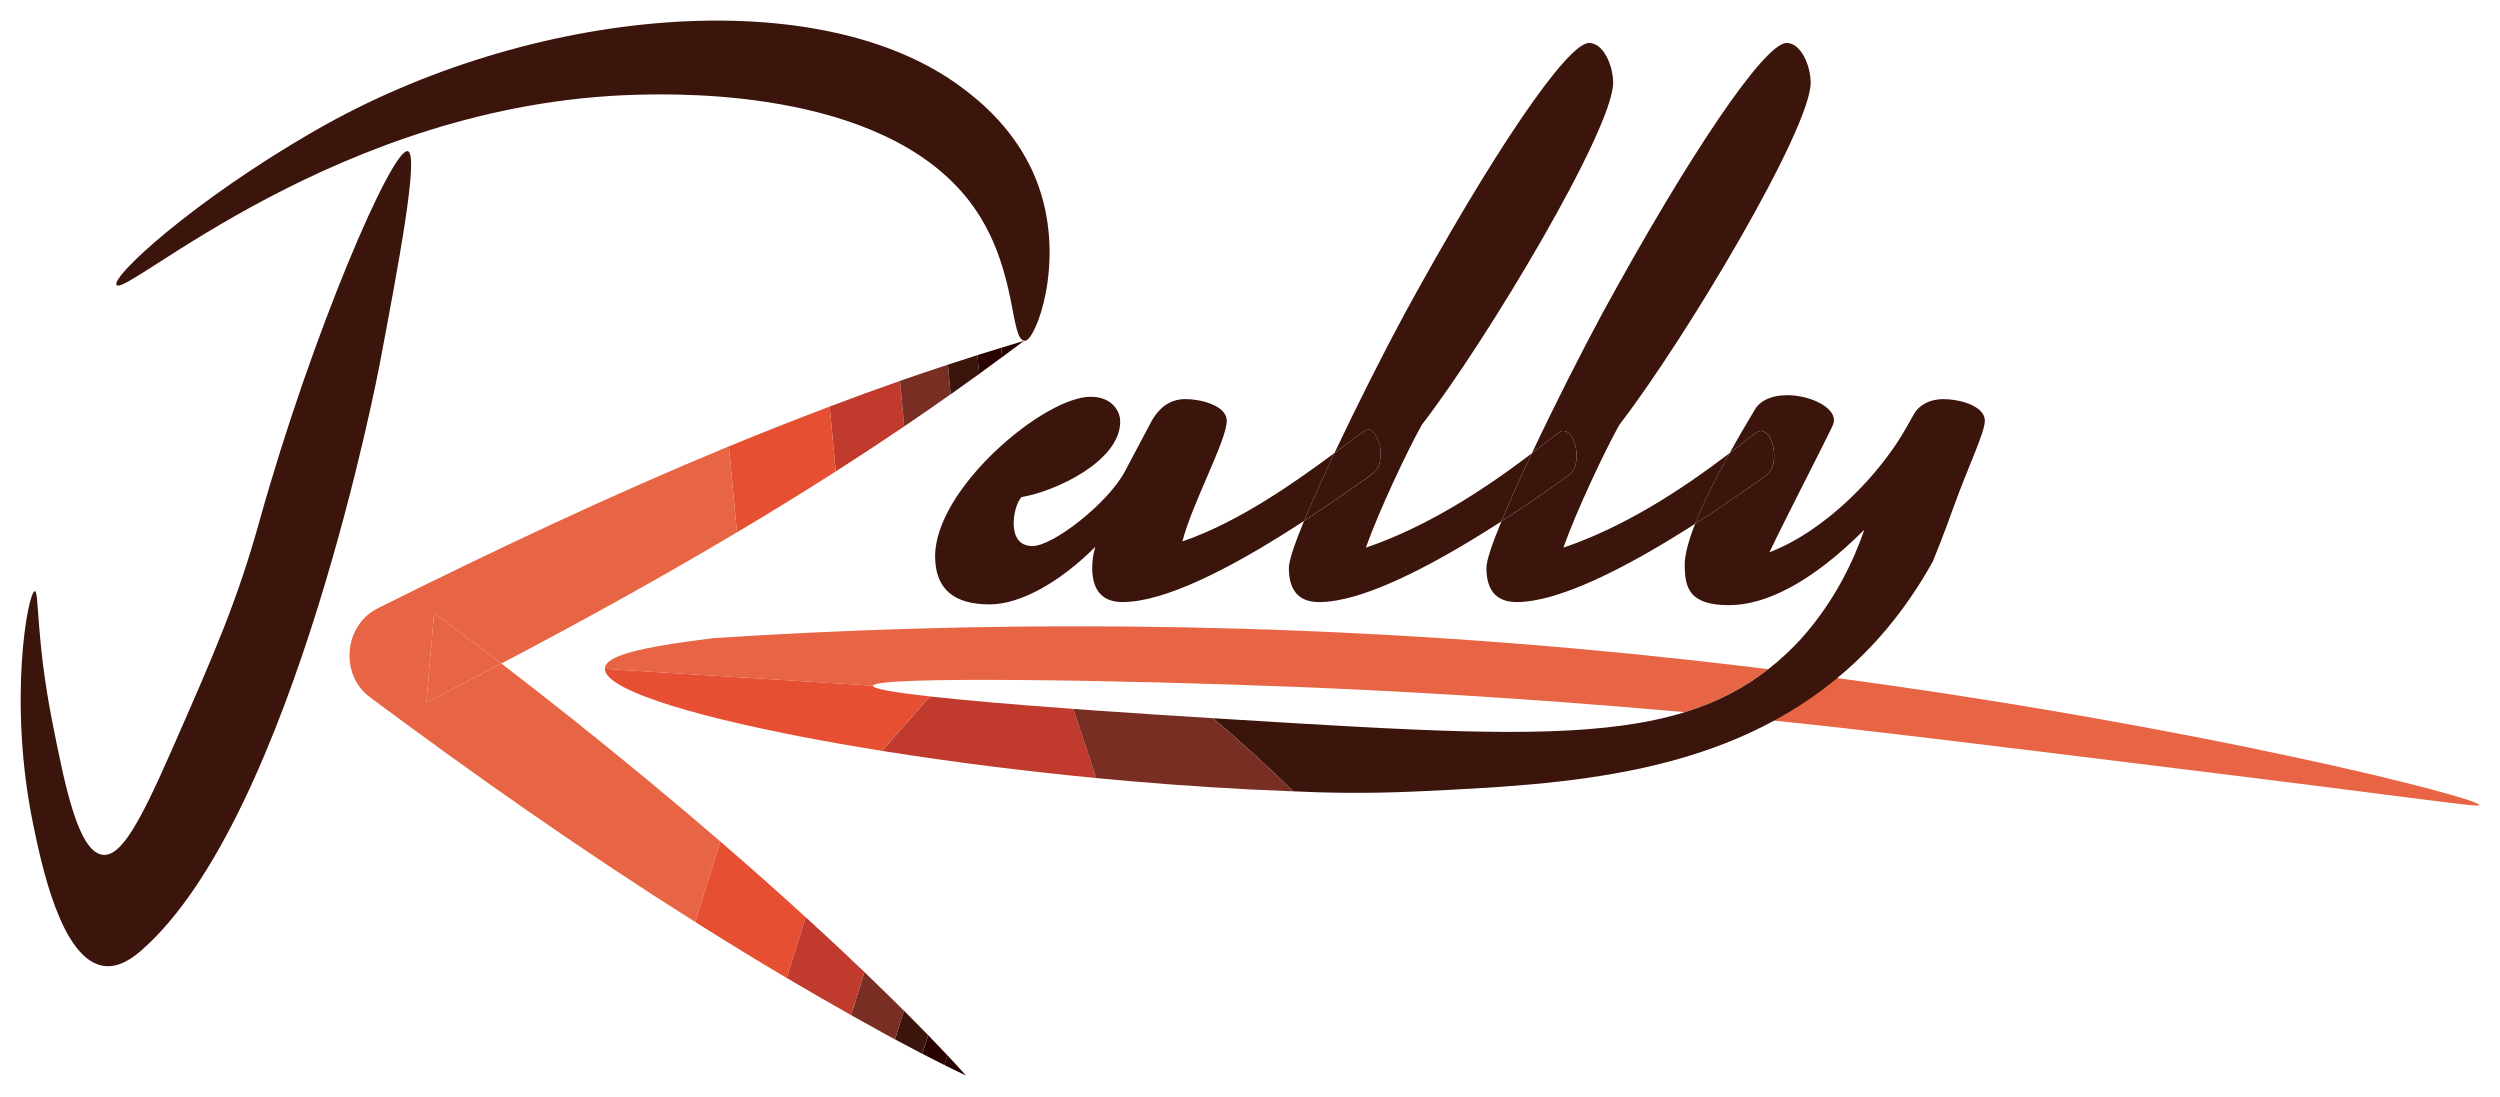
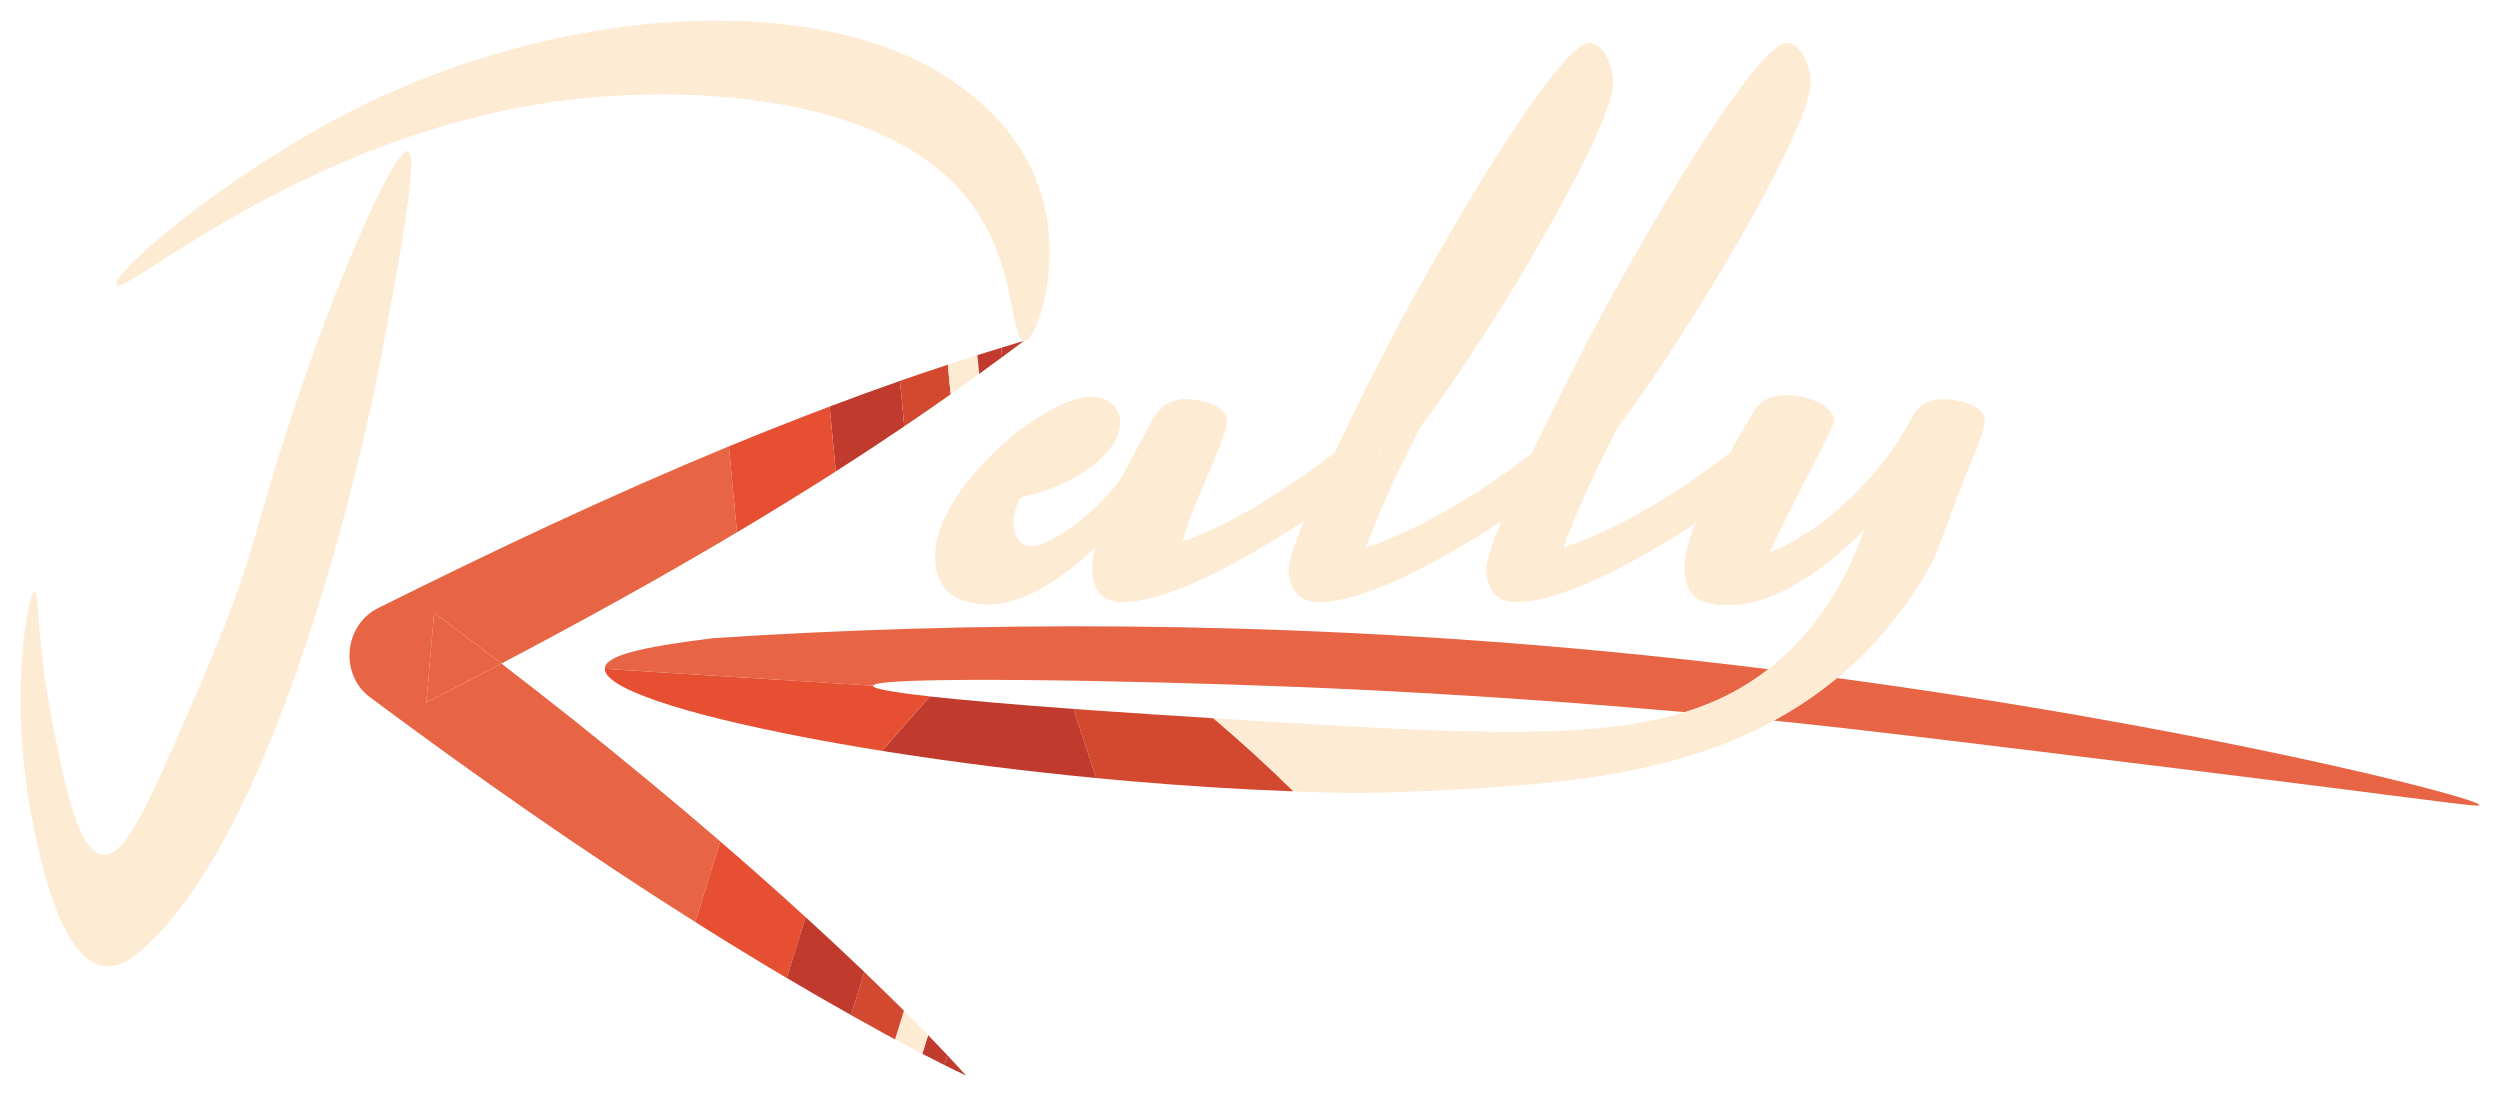
<svg xmlns="http://www.w3.org/2000/svg" id="Layer_1" data-name="Layer 1" viewBox="33.2 202.2 725.6 318.2">
  <defs>
    <style>
      .cls-1 {
        fill: none;
      }

      .cls-2 {
        fill: #e76444;
      }

      .cls-3 {
-         fill: #792e24;
+         fill: #D2492F;
      }

      .cls-4 {
        fill: #c03b2e;
      }

      .cls-5 {
        fill: #231f20;
        font-family: Kinescope, Kinescope;
        font-size: 190px;
      }

      .cls-6 {
-         fill: #3b140c;
+         fill: #FEEBD3;
      }

      .cls-7 {
-         fill: #290200;
+         fill: #C03B2E;
      }

      .cls-8 {
        fill: #e64f32;
      }
    </style>
  </defs>
  <path class="cls-6" d="M376.38,359.33c2.93-11.28,12.87-29.34,12.87-34.98,0-4.51-7.67-6.32-11.96-6.32-4.74,0-7.67,2.71-9.7,6.09l-7.9,14.9c-4.74,9.03-20.76,21.67-26.86,21.67-4.06,0-5.42-3.16-5.42-6.55,0-2.93.9-6.09,2.26-7.67,9.7-1.58,28.66-10.38,28.66-21.89,0-3.16-2.48-7.22-8.58-7.22-13.54,0-45.14,26.63-45.14,46.27,0,9.7,5.64,13.99,15.8,13.99,9.03,0,20.54-6.54,30.69-16.7-.68,2.26-.9,4.29-.9,6.09,0,6.77,3.16,9.93,8.8,9.93,12.03,0,30.87-9.3,52.7-23.55,2.34-5.67,5.44-12.52,8.84-19.73-10.41,7.74-27.53,20.03-44.16,25.68Z" />
  <path class="cls-6" d="M429.63,361.14c3.84-10.83,12.19-28.44,16.25-35.66,18.96-24.6,55.52-85.76,55.52-99.3,0-4.74-2.71-11.51-7-11.51-6.32,0-27.99,31.82-53.49,78.54-5.72,10.57-13.65,26.2-20.38,40.45,5.41-4.02,9.01-6.82,9.78-6.82,2.03,0,3.61,4.51,3.61,6.55,0,4.06-.68,5.19-3.61,7.22-6.38,4.58-12.61,8.87-18.62,12.79-2.71,6.56-4.41,11.53-4.41,13.62,0,6.09,2.48,9.93,8.8,9.93,11.89,0,31.09-9.35,52.88-23.42,2.33-5.66,5.43-12.52,8.83-19.74-14.55,11.03-30.66,21.39-48.17,27.36Z" />
  <path class="cls-6" d="M433.93,333.38c0-2.03-1.58-6.55-3.61-6.55-.77,0-4.37,2.8-9.78,6.82-3.4,7.21-6.5,14.07-8.84,19.73,6.01-3.92,12.24-8.21,18.62-12.79,2.93-2.03,3.61-3.16,3.61-7.22Z" />
  <path class="cls-6" d="M486.96,361.14c3.84-10.83,12.19-28.44,16.25-35.66,18.96-24.6,55.52-85.76,55.52-99.3,0-4.74-2.71-11.51-7-11.51-6.32,0-27.99,31.82-53.49,78.54-5.74,10.61-13.7,26.29-20.44,40.57,1.95-1.48,3.88-2.97,5.77-4.46,2.48-2.03,2.93-2.03,3.39-2.03,2.26,0,3.84,3.61,3.84,7.22,0,2.26-.68,4.51-2.26,5.64-6.67,4.78-13.23,9.28-19.57,13.37-2.68,6.49-4.35,11.41-4.35,13.49,0,6.09,2.48,9.93,8.8,9.93,11.68,0,30.43-9.03,51.76-22.7,2.2-5.6,5.58-12.5,10.02-20.51-14.57,11.05-30.7,21.44-48.24,27.42Z" />
  <path class="cls-6" d="M63.04,450.3c5.24.56,10.61-9.05,19.71-29.73,12.8-29.1,19.2-43.65,25.74-67.05,15.27-54.69,38.62-108.64,43.08-107.44,3.35.9-2.78,33.31-8.2,61.98,0,0-24.81,131.21-69.08,169.93-2.66,2.32-6.54,5.13-10.87,4.57-12.45-1.61-18.22-29.61-20.6-41.14-7.41-35.94-1.47-67.68.49-67.63,1.29.04.28,13.84,5.16,38.38,3.57,17.98,7.42,37.36,14.58,38.13Z" />
  <path class="cls-6" d="M490.8,334.51c0-3.61-1.58-7.22-3.84-7.22-.45,0-.9,0-3.39,2.03-1.89,1.49-3.82,2.98-5.77,4.46-3.41,7.22-6.5,14.08-8.83,19.74,6.34-4.1,12.9-8.59,19.57-13.37,1.58-1.13,2.26-3.39,2.26-5.64Z" />
  <path class="cls-2" d="M409.5,401.57c26.41,1.06,65.26,3.09,112.69,7.33,9.18-2.83,17.09-6.87,24.25-12.48-15.57-1.92-31.61-3.69-47.99-5.24-97.64-9.23-184.9-8.55-258.26-3.76-21.46,2.66-31.13,5.09-31.44,8.72,0,.06,0,.13,0,.19,25.94,1.63,51.88,3.25,77.82,4.88.58-2.88,73.8-1.61,122.92.36Z" />
  <path class="cls-2" d="M562.25,398.45c-9.13,6.19-17.41,10.48-20.99,12.24,2.72.27,5.45.54,8.21.81,23.57,2.39,54.39,6.19,116.02,13.79,74.36,9.17,87.17,11.34,87.3,10.57.34-1.97-81.36-22.96-190.54-37.41Z" />
  <path class="cls-6" d="M548.12,334.51c0-3.61-1.58-7.22-3.84-7.22-.45,0-.9,0-3.39,2.03-1.87,1.48-3.77,2.95-5.7,4.41-4.44,8.01-7.82,14.91-10.02,20.51,6.69-4.29,13.63-9.02,20.68-14.09,1.58-1.13,2.26-3.39,2.26-5.64Z" />
  <path class="cls-8" d="M295.88,403.45c-2.37-.33-4.14-.62-5.47-.87-.76-.15-1.37-.28-1.87-.41-.65-.16-1.09-.31-1.39-.44-.49-.21-.6-.37-.59-.49,0,0,0-.02.01-.03-25.94-1.63-51.88-3.25-77.82-4.88,0,1.32,1.24,2.73,3.55,4.2,2.63,1.68,6.67,3.43,11.89,5.21,5.03,1.72,11.16,3.46,18.19,5.19,7.05,1.74,15.01,3.46,23.69,5.14,7.24,1.4,14.98,2.76,23.11,4.06l13.95-15.8c-2.89-.32-5.28-.62-7.26-.89Z" />
  <path class="cls-2" d="M156.94,406.11c7.27-3.73,14.53-7.51,21.77-11.32-6.47-4.97-12.98-9.88-19.52-14.75,0,0-2.25,26.07-2.25,26.07Z" />
  <path class="cls-1" d="M156.94,406.11c7.27-3.73,14.53-7.51,21.77-11.32-6.47-4.97-12.98-9.88-19.52-14.75,0,0-2.25,26.07-2.25,26.07Z" />
  <g>
    <path class="cls-4" d="M274,320.19l1.77,18.84c6.68-4.27,13.31-8.63,19.88-13.08l-1.24-13.2c-6.84,2.39-13.64,4.88-20.41,7.44Z" />
    <path class="cls-8" d="M244.75,331.75l2.34,24.96c9.65-5.74,19.22-11.63,28.68-17.67l-1.77-18.84c-9.81,3.7-19.56,7.56-29.25,11.56Z" />
    <path class="cls-2" d="M143.04,378.65c-10.08,4.86-11.4,19.52-2.25,26.07,30.61,22.79,61.9,44.72,94.18,65.07l7.26-23.4c-13.97-12.03-28.19-23.77-42.59-35.26-6.93-5.51-13.9-10.96-20.92-16.34-7.24,3.81-14.5,7.58-21.77,11.32,0,0,2.25-26.07,2.25-26.07,6.54,4.87,13.05,9.79,19.52,14.75,23.07-12.15,45.96-24.74,68.38-38.09l-2.34-24.96c-34.52,14.26-68.34,30.28-101.71,46.9Z" />
    <path class="cls-3" d="M294.41,312.75l1.24,13.2c4.52-3.06,9.01-6.16,13.46-9.31l-.81-8.6c-4.65,1.53-9.28,3.09-13.9,4.71Z" />
    <path class="cls-6" d="M308.31,308.05l.81,8.6c2.77-1.96,5.53-3.93,8.28-5.92l-.51-5.46c-2.86.91-5.72,1.84-8.57,2.78Z" />
    <path class="cls-7" d="M323.8,303.13c-2.31.71-4.62,1.41-6.92,2.14l.51,5.46c2.23-1.61,4.45-3.24,6.66-4.88l-.25-2.72Z" />
    <path class="cls-7" d="M330.4,301.12c-2.2.65-4.4,1.34-6.59,2.02l.25,2.72c2.12-1.57,4.24-3.14,6.34-4.73Z" />
    <path class="cls-7" d="M300.89,508.06c2.12,1.1,4.26,2.19,6.41,3.26l.88-2.83c-1.85-1.97-3.72-3.93-5.6-5.86l-1.69,5.43Z" />
    <path class="cls-8" d="M242.23,446.4l-7.26,23.4c8.79,5.54,17.64,10.97,26.58,16.26l5.48-17.65c-8.16-7.46-16.43-14.79-24.8-22Z" />
    <path class="cls-7" d="M313.57,514.36c-1.78-1.99-3.58-3.94-5.39-5.87l-.88,2.83c2.08,1.03,4.16,2.05,6.27,3.04Z" />
    <path class="cls-6" d="M295.69,495.66s-.09-.08-.13-.13l-2.59,8.34c2.62,1.41,5.26,2.81,7.91,4.19l1.69-5.43c-2.28-2.34-4.57-4.67-6.88-6.97Z" />
    <path class="cls-3" d="M284.09,484.33l-3.88,12.5c3.43,1.93,6.87,3.85,10.33,5.74.81.44,1.62.87,2.43,1.31l2.59-8.34c-3.79-3.77-7.62-7.5-11.47-11.2Z" />
    <path class="cls-4" d="M267.03,468.4l-5.48,17.65c6.18,3.66,12.4,7.25,18.66,10.77l3.88-12.5c-5.62-5.39-11.32-10.68-17.06-15.93Z" />
  </g>
  <path class="cls-6" d="M597.32,318.03c-3.84,0-7,1.58-8.58,4.29l-2.03,3.61c-7.9,14.22-23.92,30.47-39.95,36.56,5.19-10.83,14.9-29.57,17.83-35.66.9-1.81.9-2.26.9-2.71,0-3.84-7-7.22-13.54-7.22-3.84,0-7.67,1.13-9.48,4.29-2.68,4.43-5.1,8.61-7.27,12.53,1.92-1.46,3.83-2.93,5.7-4.41,2.48-2.03,2.93-2.03,3.39-2.03,2.26,0,3.84,3.61,3.84,7.22,0,2.26-.68,4.51-2.26,5.64-7.06,5.06-13.99,9.8-20.68,14.09-1.98,5.06-3.02,9.06-3.02,11.87,0,6.77,1.35,11.74,12.86,11.74,10.61,0,23.92-6.54,39.27-21.89-2.78,8.02-8.09,20.29-18.54,31.86-.81.88-2.18,2.33-3.97,4.02-1.74,1.64-3.52,3.17-5.35,4.6-7.16,5.61-15.07,9.65-24.25,12.48-22,6.78-51.29,6.59-94.88,4.24-11.4-.61-23.77-1.37-37.26-2.2-1.61-.1-3.19-.2-4.75-.29,8.01,6.78,15.77,13.85,23.26,21.21,7.74.38,20.69.77,36.69,0,42.29-2.03,89.15-4.28,124.18-35.42,6.26-5.57,15.94-15.42,24.73-31.25,1.13-2.76,2.46-6.18,2.46-6.18.91-2.36,2.03-5.31,3.41-9.16,4.29-11.96,9.25-22.12,9.25-25.5,0-4.51-7.67-6.32-11.96-6.32Z" />
  <path d="M385.3,410.66h0c1.56.1,3.14.19,4.75.29-1.61-.1-3.19-.2-4.75-.29Z" />
  <path class="cls-4" d="M351.38,428.02l-6.64-20.07c-8.94-.65-16.54-1.25-22.95-1.81h0c-7.81-.67-13.9-1.27-18.65-1.8l-13.95,15.8c10.32,1.65,21.27,3.2,32.6,4.62h0c9.63,1.2,19.53,2.3,29.59,3.27Z" />
  <path class="cls-3" d="M385.3,410.66c-13.19-.82-24.62-1.57-34.54-2.27-2.08-.15-4.08-.29-6.03-.43l6.64,20.07c3.43.33,6.88.65,10.34.94,15.13,1.3,30.47,2.29,45.57,2.86.19,0,.62.02,1.27.04-7.48-7.36-15.25-14.43-23.26-21.21Z" />
  <path class="cls-6" d="M124.7,240.08c62.52-36,146.17-43.4,187.54-12.57,4.73,3.53,16.89,12.82,22.51,29.05,7.68,22.16-1.03,44.68-4.12,44.56-4.31-.16-2.13-19.67-13.88-37.45-23.51-35.58-85.26-34.32-98.65-33.97-86.56,2.26-148.52,59.09-151.08,55.21-1.59-2.41,22.15-24.38,57.68-44.84Z" />
</svg>
